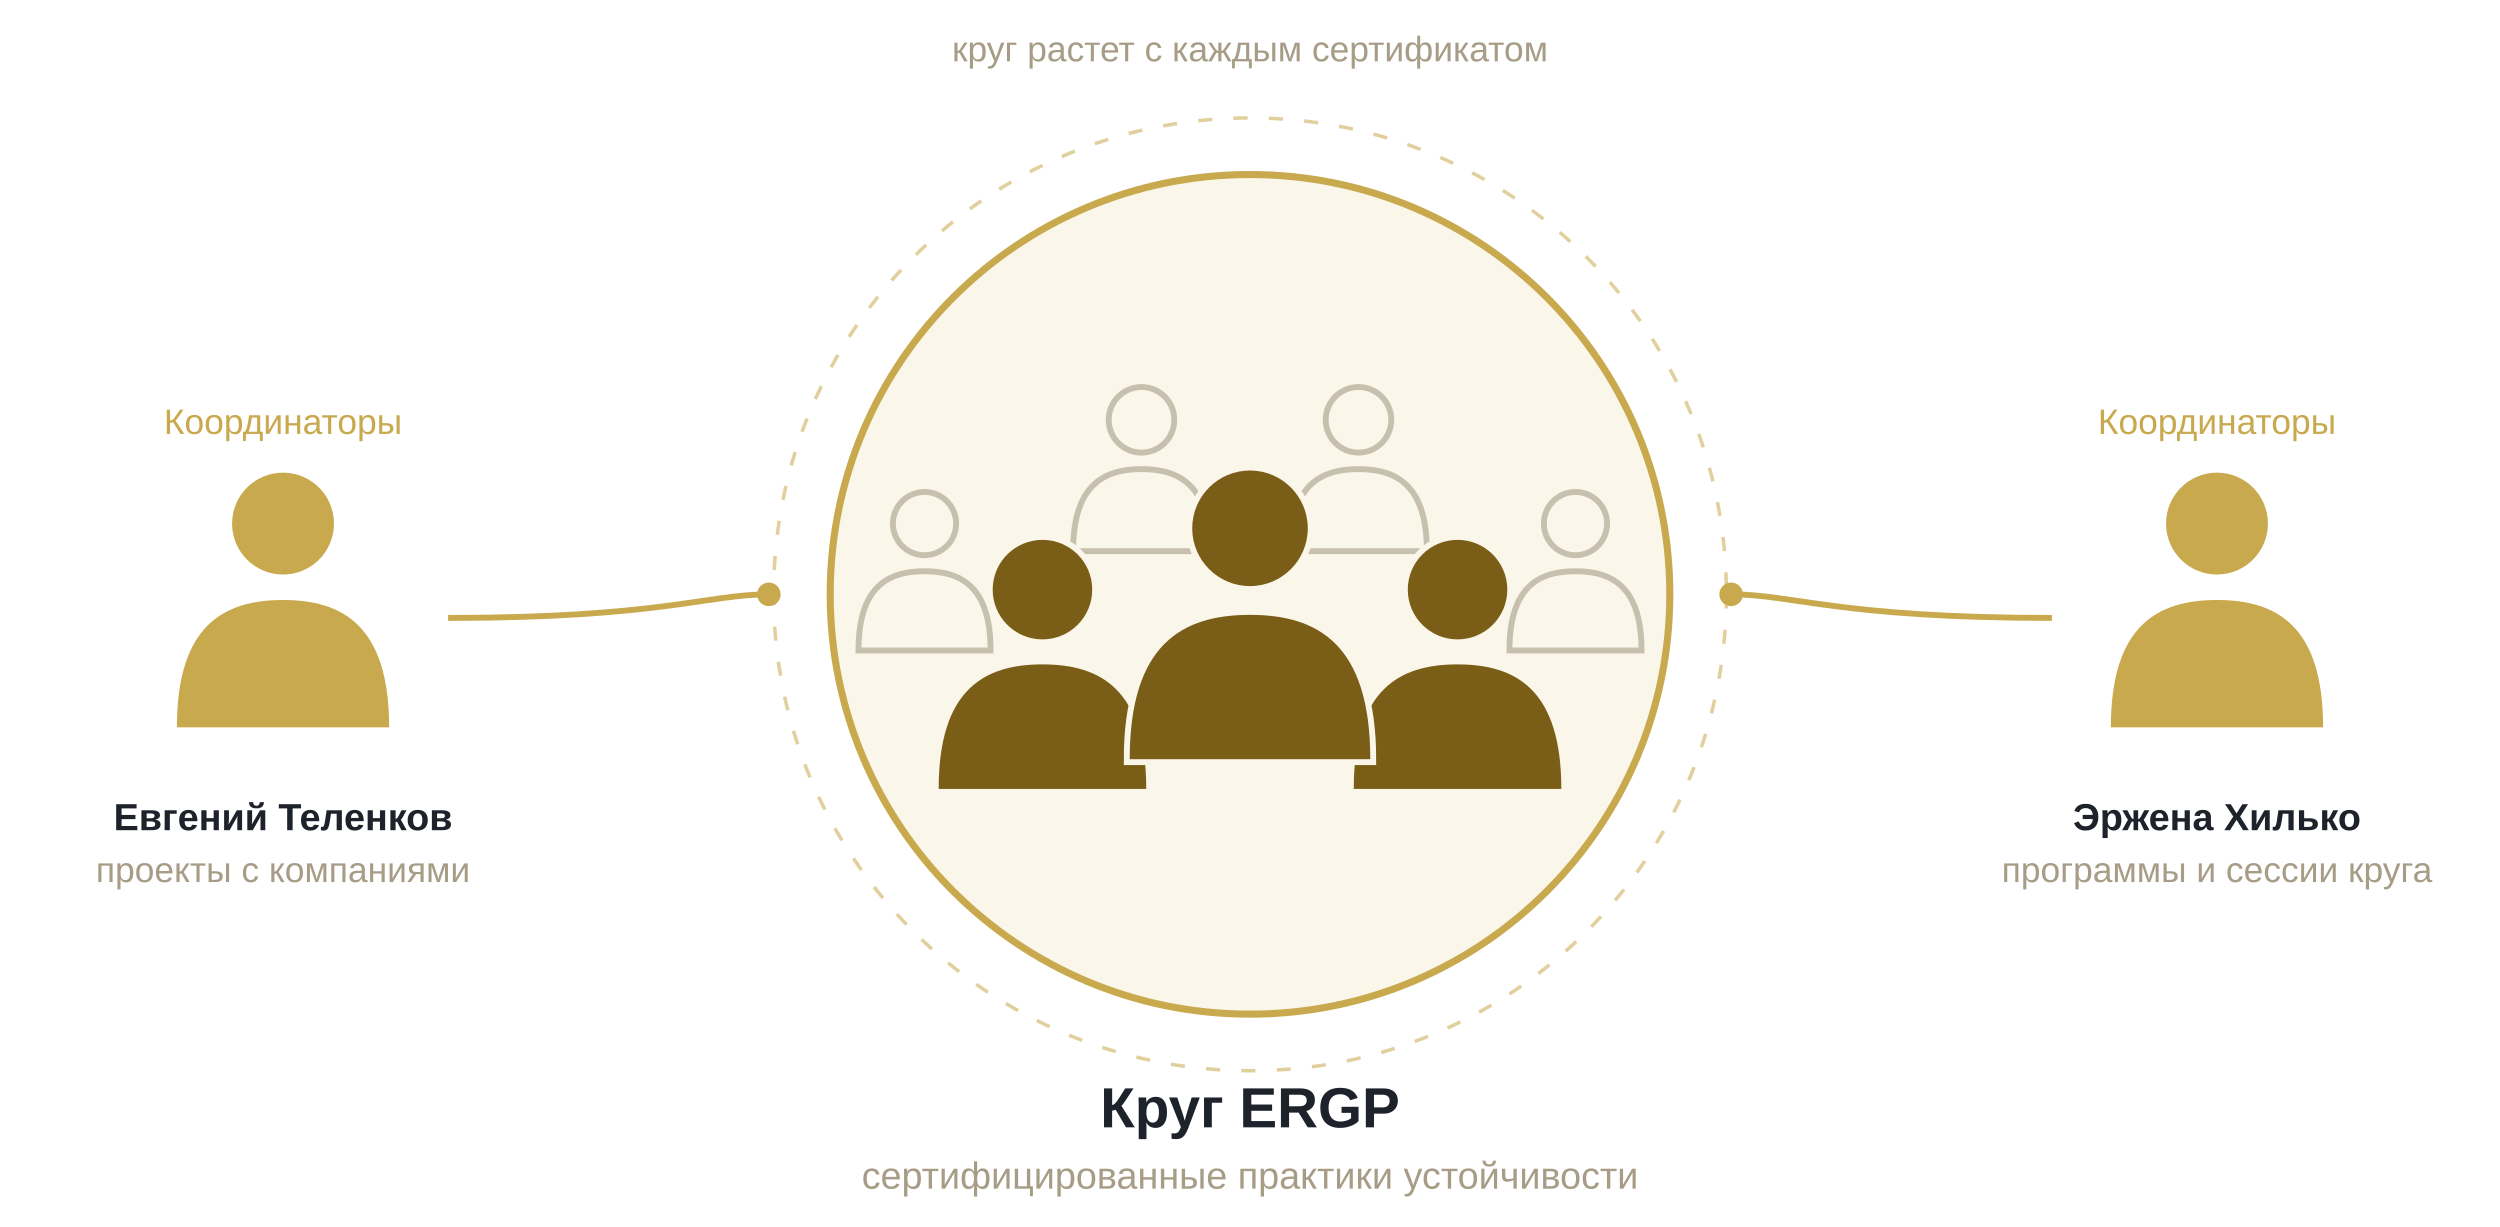
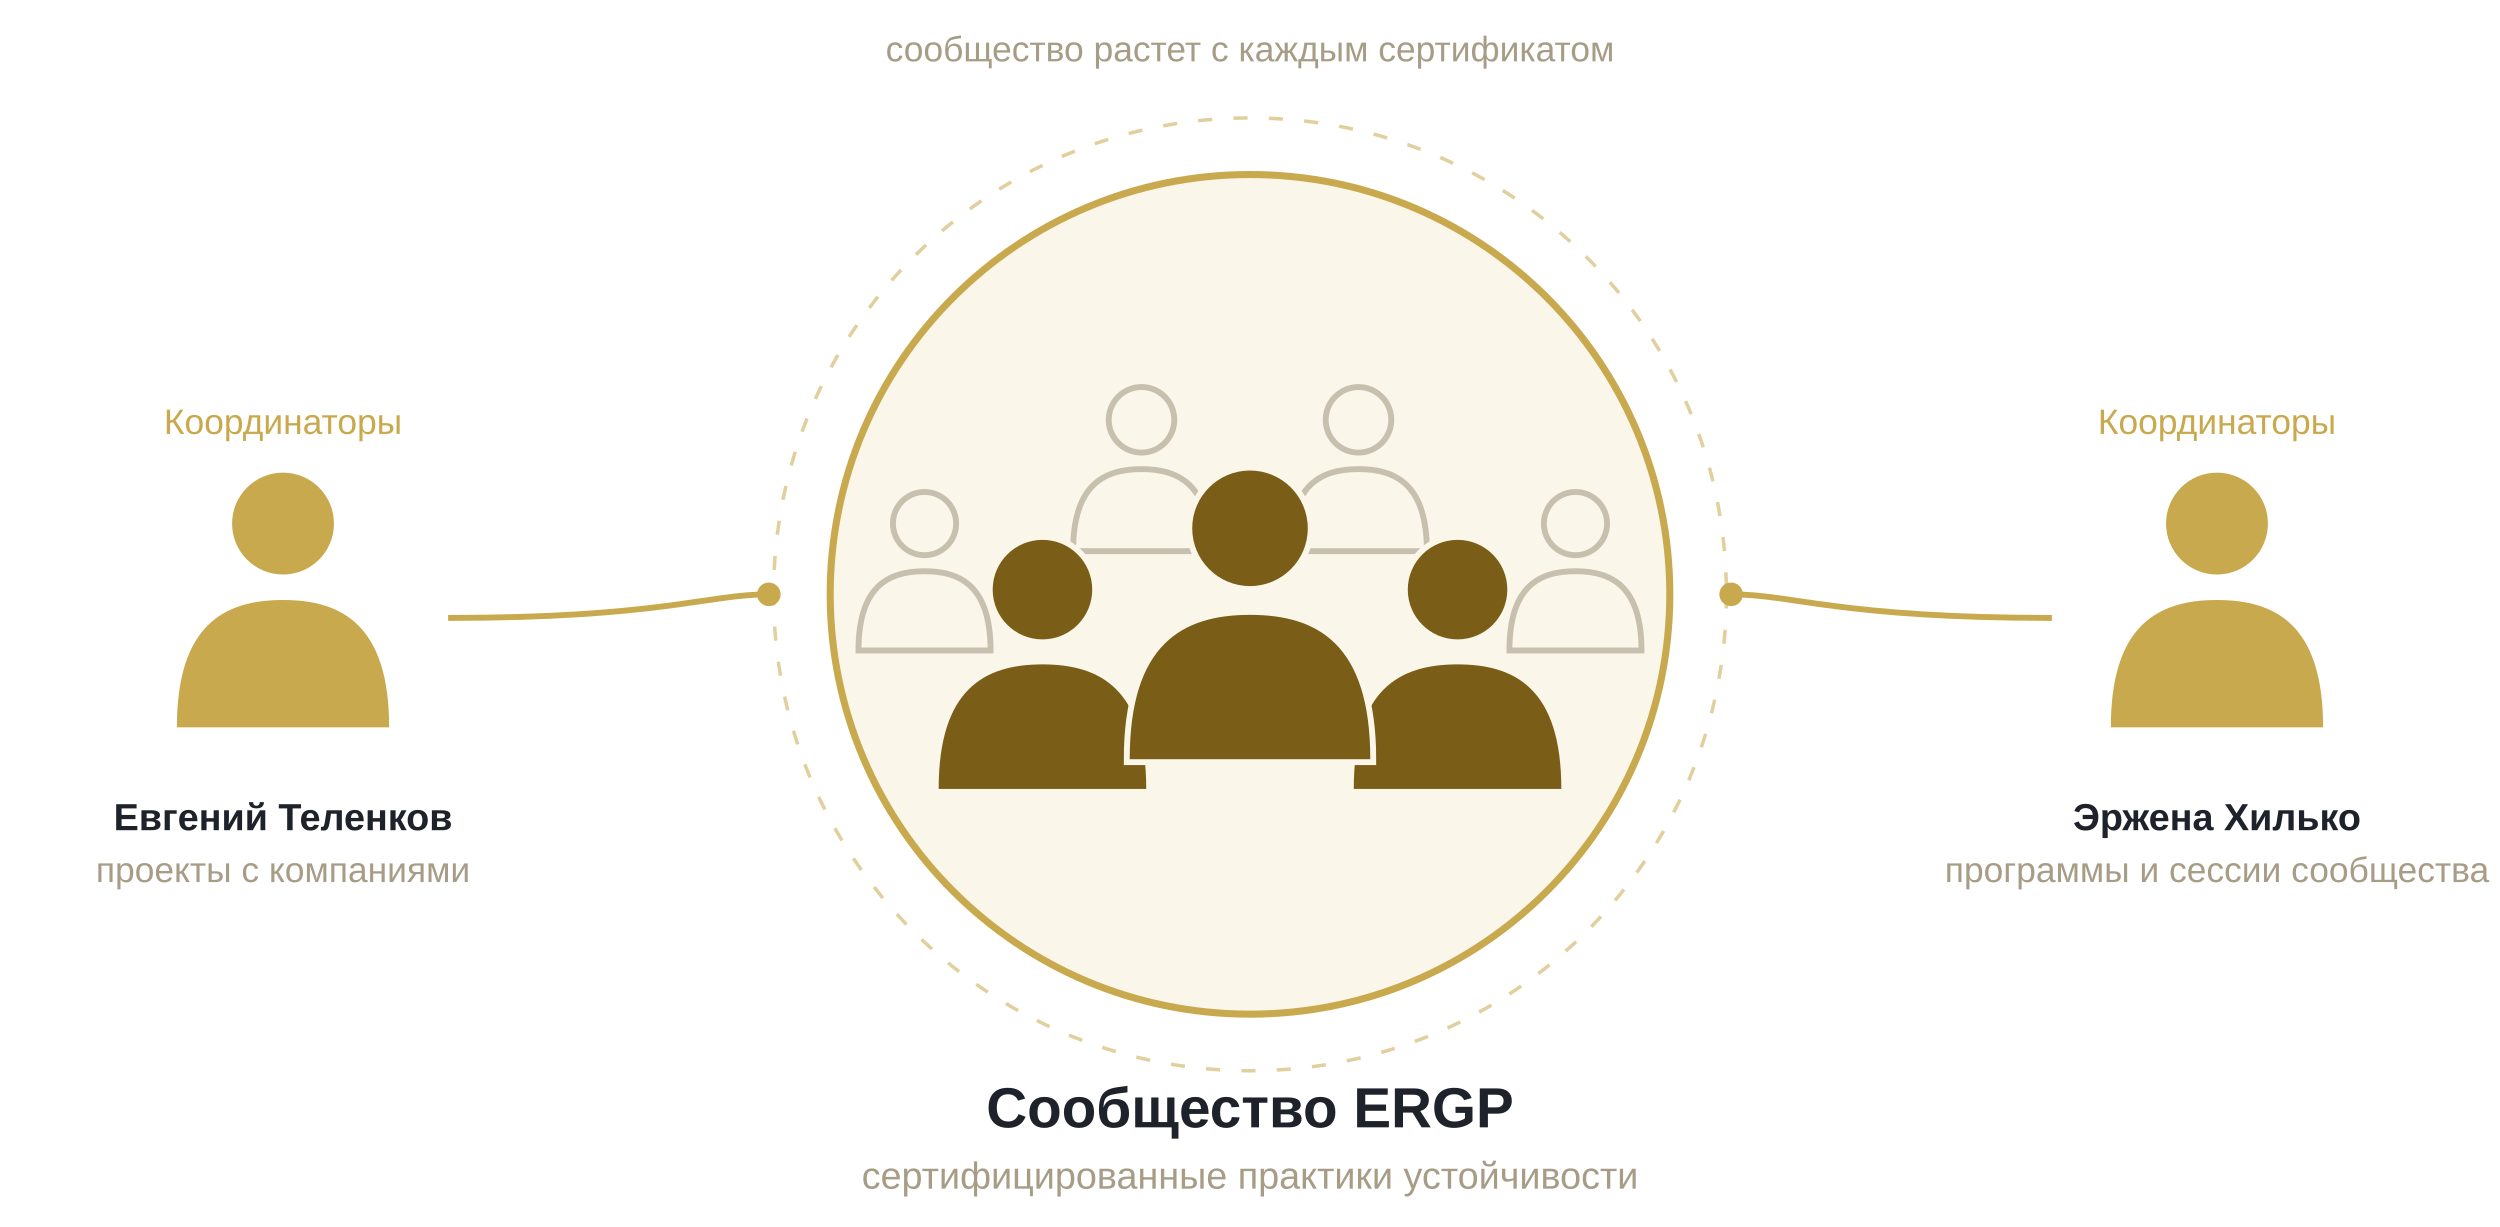
- <svg xmlns="http://www.w3.org/2000/svg" viewBox="0 0 1060 520" width="1060" height="520" role="img" aria-label="Круг ERGP">
+ <svg xmlns="http://www.w3.org/2000/svg" viewBox="0 0 1060 520" width="1060" height="520" role="img" aria-label="Сообщество ERGP">
  <style>text{font-family:'Manrope','Figtree',Arial,sans-serif}</style>
  <circle cx="530" cy="252" r="178" fill="#FBF6EA" />
  <circle cx="530" cy="252" r="202" fill="none" stroke="#C9A94E" stroke-width="1.5" stroke-dasharray="6 9" opacity=".55" />
  <path d="M190,262 C280,262 300,252 326,252" fill="none" stroke="#C9A94E" stroke-width="2.5" />
  <path d="M870,262 C780,262 760,252 734,252" fill="none" stroke="#C9A94E" stroke-width="2.5" />
  <circle cx="326" cy="252" r="5" fill="#C9A94E" />
  <circle cx="734" cy="252" r="5" fill="#C9A94E" />
  <g opacity="0.6">
    <circle cx="484.0" cy="178.0" r="13.9" fill="#FBF6EA" stroke="#A79C86" stroke-width="2.5" />
    <path d="M455.0,233.7 C455.0,205.8 467.8,198.9 484.0,198.9 C500.2,198.9 513.0,205.8 513.0,233.7 Z" fill="#FBF6EA" stroke="#A79C86" stroke-width="2.5" />
  </g>
  <g opacity="0.6">
    <circle cx="576.0" cy="178.0" r="13.9" fill="#FBF6EA" stroke="#A79C86" stroke-width="2.5" />
    <path d="M547.0,233.7 C547.0,205.8 559.8,198.9 576.0,198.9 C592.2,198.9 605.0,205.8 605.0,233.7 Z" fill="#FBF6EA" stroke="#A79C86" stroke-width="2.5" />
  </g>
  <g opacity="0.6">
    <circle cx="392.0" cy="222.0" r="13.4" fill="#FBF6EA" stroke="#A79C86" stroke-width="2.5" />
    <path d="M364.0,275.8 C364.0,248.9 376.3,242.2 392.0,242.2 C407.7,242.2 420.0,248.9 420.0,275.8 Z" fill="#FBF6EA" stroke="#A79C86" stroke-width="2.5" />
  </g>
  <g opacity="0.6">
    <circle cx="668.0" cy="222.0" r="13.4" fill="#FBF6EA" stroke="#A79C86" stroke-width="2.5" />
    <path d="M640.0,275.8 C640.0,248.9 652.3,242.2 668.0,242.2 C683.7,242.2 696.0,248.9 696.0,275.8 Z" fill="#FBF6EA" stroke="#A79C86" stroke-width="2.5" />
  </g>
  <g opacity="1.0">
    <circle cx="442.0" cy="250.0" r="21.1" fill="#7A5E17" stroke="#FBF6EA" stroke-width="5" paint-order="stroke" />
    <path d="M398.0,334.5 C398.0,292.2 417.4,281.7 442.0,281.7 C466.6,281.7 486.0,292.2 486.0,334.5 Z" fill="#7A5E17" stroke="#FBF6EA" stroke-width="5" paint-order="stroke" />
  </g>
  <g opacity="1.0">
    <circle cx="618.0" cy="250.0" r="21.1" fill="#7A5E17" stroke="#FBF6EA" stroke-width="5" paint-order="stroke" />
    <path d="M574.0,334.5 C574.0,292.2 593.4,281.7 618.0,281.7 C642.6,281.7 662.0,292.2 662.0,334.5 Z" fill="#7A5E17" stroke="#FBF6EA" stroke-width="5" paint-order="stroke" />
  </g>
  <g opacity="1.0">
    <circle cx="530.0" cy="224.0" r="24.5" fill="#7A5E17" stroke="#FBF6EA" stroke-width="5" paint-order="stroke" />
    <path d="M479.0,321.9 C479.0,273.0 501.4,260.7 530.0,260.7 C558.6,260.7 581.0,273.0 581.0,321.9 Z" fill="#7A5E17" stroke="#FBF6EA" stroke-width="5" paint-order="stroke" />
  </g>
  <circle cx="530" cy="252" r="178" fill="none" stroke="#C9A94E" stroke-width="3" />
  <g opacity="1.0">
    <circle cx="120.0" cy="222.0" r="21.6" fill="#C9A94E" />
    <path d="M75.0,308.4 C75.0,265.2 94.8,254.4 120.0,254.4 C145.2,254.4 165.0,265.2 165.0,308.4 Z" fill="#C9A94E" />
  </g>
  <g opacity="1.0">
    <circle cx="940.0" cy="222.0" r="21.6" fill="#C9A94E" />
    <path d="M895.0,308.4 C895.0,265.2 914.8,254.4 940.0,254.4 C965.2,254.4 985.0,265.2 985.0,308.4 Z" fill="#C9A94E" />
  </g>
-   <text x="530" y="478" font-size="24" font-weight="600" fill="#1E222B" text-anchor="middle">Круг ERGP</text>
+   <text x="530" y="478" font-size="24" font-weight="600" fill="#1E222B" text-anchor="middle">Сообщество ERGP</text>
  <text x="530" y="504" font-size="16" font-weight="400" fill="#A79C86" text-anchor="middle">сертифицированные практики устойчивости</text>
-   <text x="530" y="26" font-size="15" font-weight="400" fill="#A79C86" text-anchor="middle">круг растет с каждым сертификатом</text>
+   <text x="530" y="26" font-size="15" font-weight="400" fill="#A79C86" text-anchor="middle">сообщество растет с каждым сертификатом</text>
  <text x="120" y="352" font-size="16" font-weight="600" fill="#1E222B" text-anchor="middle">Евгений Теленков</text>
  <text x="120" y="374" font-size="15" font-weight="400" fill="#A79C86" text-anchor="middle">проекты с компаниями</text>
  <text x="940" y="352" font-size="16" font-weight="600" fill="#1E222B" text-anchor="middle">Эржена Хилько</text>
-   <text x="940" y="374" font-size="15" font-weight="400" fill="#A79C86" text-anchor="middle">программы и сессии круга</text>
+   <text x="940" y="374" font-size="15" font-weight="400" fill="#A79C86" text-anchor="middle">программы и сессии сообщества</text>
  <text x="120" y="184" font-size="15" font-weight="500" fill="#C9A94E" text-anchor="middle">Координаторы</text>
  <text x="940" y="184" font-size="15" font-weight="500" fill="#C9A94E" text-anchor="middle">Координаторы</text>
</svg>
